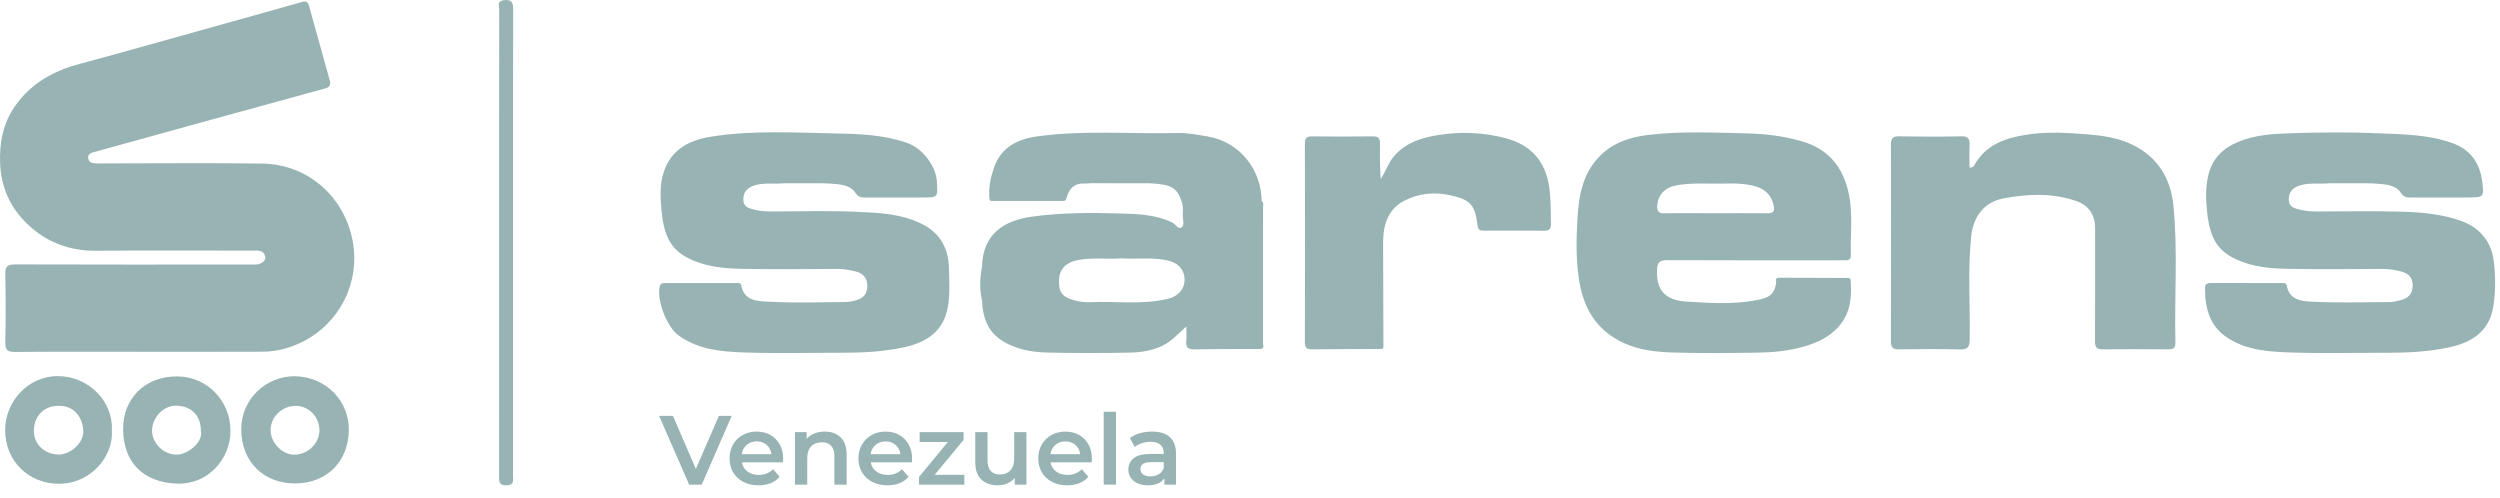
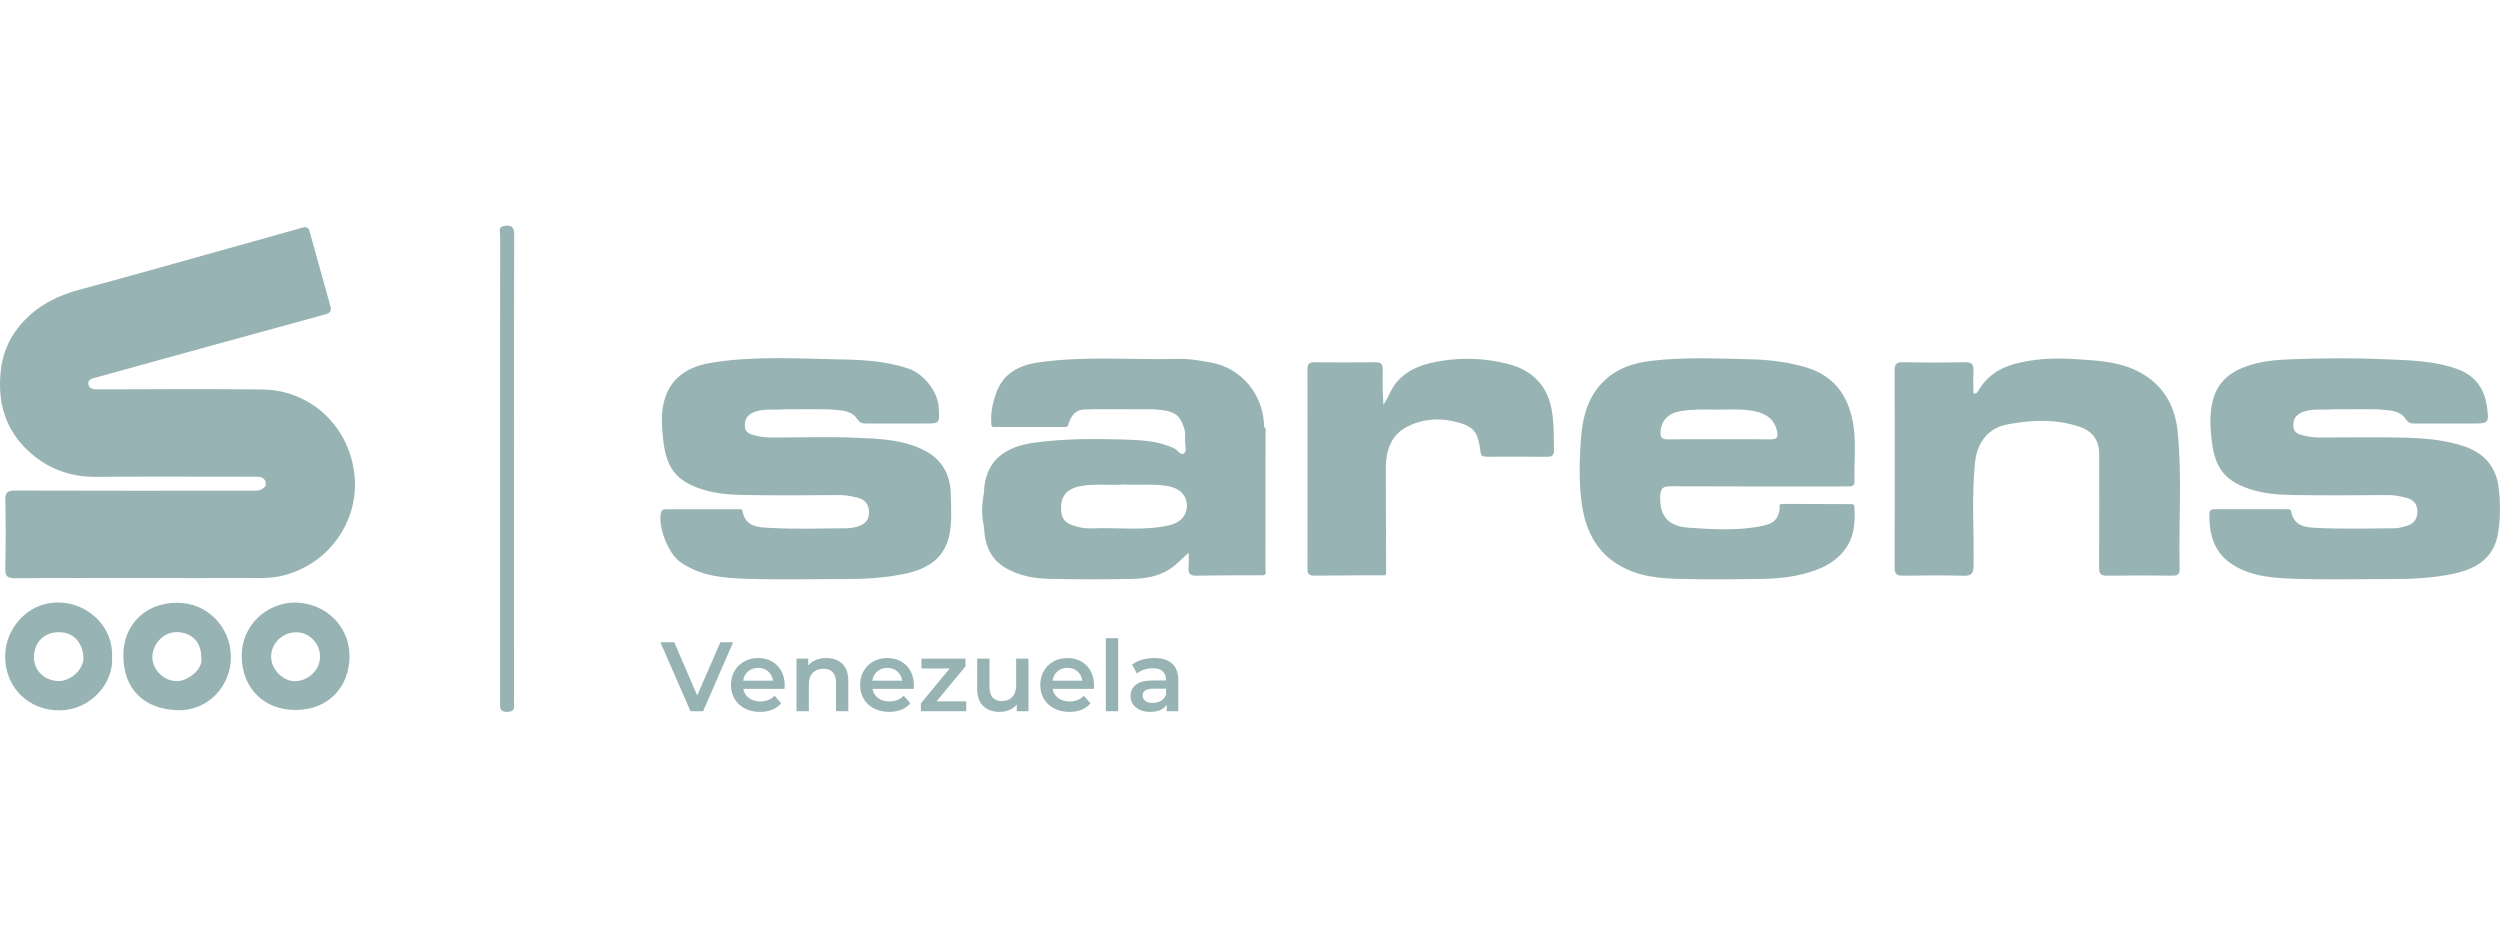
- <svg xmlns="http://www.w3.org/2000/svg" width="171" height="34" viewBox="0 0 171 34" fill="none">
-   <path fill-rule="evenodd" clip-rule="evenodd" d="M80.018 29.899C80.298 30.154 80.439 30.534 80.439 31.045V33.15H79.644V32.712C79.542 32.87 79.395 32.989 79.205 33.071C79.014 33.155 78.785 33.196 78.516 33.196C78.248 33.196 78.012 33.151 77.81 33.057C77.608 32.965 77.453 32.838 77.344 32.675C77.234 32.511 77.179 32.326 77.179 32.12C77.179 31.798 77.299 31.538 77.538 31.345C77.778 31.149 78.154 31.051 78.671 31.051H79.598V30.999C79.598 30.746 79.523 30.554 79.373 30.419C79.223 30.285 79 30.218 78.704 30.218C78.502 30.218 78.304 30.25 78.109 30.312C77.914 30.374 77.75 30.463 77.615 30.576L77.286 29.964C77.474 29.821 77.701 29.709 77.965 29.633C78.23 29.558 78.51 29.52 78.805 29.52C79.333 29.52 79.738 29.646 80.018 29.899ZM79.253 32.44C79.416 32.345 79.531 32.206 79.598 32.026V31.609H78.731C78.248 31.609 78.005 31.768 78.005 32.087C78.005 32.239 78.067 32.36 78.187 32.449C78.308 32.539 78.475 32.583 78.69 32.583C78.902 32.583 79.088 32.537 79.253 32.44ZM75.493 28.161H76.333V33.149H75.493V28.161ZM74.671 31.622H71.856C71.905 31.887 72.034 32.097 72.243 32.252C72.451 32.406 72.71 32.484 73.019 32.484C73.413 32.484 73.739 32.353 73.993 32.093L74.444 32.611C74.283 32.804 74.079 32.95 73.832 33.049C73.586 33.145 73.307 33.196 72.998 33.196C72.605 33.196 72.257 33.117 71.957 32.96C71.656 32.804 71.424 32.585 71.26 32.306C71.097 32.025 71.017 31.708 71.017 31.354C71.017 31.006 71.095 30.691 71.254 30.41C71.415 30.13 71.634 29.912 71.917 29.755C72.2 29.599 72.517 29.52 72.87 29.52C73.22 29.52 73.533 29.598 73.809 29.751C74.084 29.906 74.3 30.124 74.454 30.404C74.608 30.682 74.685 31.007 74.685 31.373C74.685 31.433 74.681 31.515 74.671 31.622ZM72.189 30.431C72.003 30.59 71.89 30.801 71.85 31.065H73.886C73.849 30.806 73.741 30.596 73.556 30.433C73.373 30.272 73.144 30.191 72.87 30.191C72.603 30.191 72.374 30.271 72.189 30.431ZM70.21 29.56V33.15H69.41V32.691C69.276 32.852 69.107 32.978 68.906 33.066C68.704 33.152 68.488 33.196 68.254 33.196C67.775 33.196 67.397 33.062 67.122 32.797C66.846 32.53 66.708 32.133 66.708 31.609V29.56H67.549V31.496C67.549 31.819 67.621 32.058 67.767 32.217C67.912 32.377 68.12 32.455 68.388 32.455C68.689 32.455 68.927 32.364 69.104 32.178C69.281 31.992 69.37 31.723 69.37 31.373V29.56H70.21ZM65.962 32.477V33.15H62.864V32.618L64.833 30.232H62.904V29.56H65.908V30.092L63.932 32.477H65.962ZM62.375 31.622H59.557C59.608 31.887 59.736 32.097 59.945 32.252C60.153 32.406 60.412 32.484 60.721 32.484C61.115 32.484 61.44 32.353 61.695 32.093L62.145 32.611C61.984 32.804 61.78 32.95 61.533 33.049C61.288 33.145 61.01 33.196 60.7 33.196C60.306 33.196 59.959 33.117 59.658 32.96C59.358 32.804 59.127 32.585 58.964 32.306C58.798 32.025 58.718 31.708 58.718 31.354C58.718 31.006 58.796 30.691 58.957 30.41C59.116 30.13 59.335 29.912 59.618 29.755C59.901 29.599 60.218 29.52 60.573 29.52C60.922 29.52 61.235 29.598 61.511 29.751C61.786 29.906 62.001 30.124 62.155 30.404C62.31 30.682 62.387 31.007 62.387 31.373C62.387 31.433 62.382 31.515 62.375 31.622ZM59.89 30.431C59.704 30.59 59.592 30.801 59.551 31.065H61.587C61.55 30.806 61.442 30.596 61.259 30.433C61.074 30.272 60.845 30.191 60.573 30.191C60.304 30.191 60.077 30.271 59.89 30.431ZM57.502 29.917C57.773 30.181 57.912 30.573 57.912 31.092V33.15H57.071V31.198C57.071 30.885 56.997 30.65 56.849 30.491C56.702 30.331 56.491 30.252 56.218 30.252C55.908 30.252 55.664 30.345 55.485 30.532C55.306 30.717 55.215 30.986 55.215 31.334V33.15H54.376V29.56H55.176V30.023C55.315 29.857 55.489 29.733 55.701 29.648C55.91 29.561 56.148 29.52 56.412 29.52C56.865 29.52 57.228 29.651 57.502 29.917ZM53.556 31.622H50.741C50.789 31.887 50.919 32.097 51.127 32.252C51.335 32.406 51.595 32.484 51.903 32.484C52.298 32.484 52.623 32.353 52.878 32.093L53.328 32.611C53.166 32.804 52.962 32.95 52.717 33.049C52.47 33.145 52.192 33.196 51.883 33.196C51.489 33.196 51.141 33.117 50.842 32.96C50.541 32.804 50.309 32.585 50.145 32.306C49.982 32.025 49.901 31.708 49.901 31.354C49.901 31.006 49.98 30.691 50.138 30.41C50.297 30.13 50.518 29.912 50.801 29.755C51.084 29.599 51.402 29.52 51.755 29.52C52.105 29.52 52.417 29.598 52.693 29.751C52.969 29.906 53.184 30.124 53.337 30.404C53.493 30.682 53.57 31.007 53.57 31.373C53.57 31.433 53.566 31.515 53.556 31.622ZM51.073 30.431C50.888 30.59 50.774 30.801 50.734 31.065H52.77C52.734 30.806 52.625 30.596 52.441 30.433C52.257 30.272 52.029 30.191 51.755 30.191C51.487 30.191 51.259 30.271 51.073 30.431ZM50.048 28.445L47.999 33.15H47.138L45.082 28.445H46.03L47.596 32.073L49.175 28.445H50.048ZM34.477 0.008C34.994 -0.046 35.103 0.166 35.102 0.646C35.085 4.997 35.092 9.349 35.092 13.701C35.092 19.98 35.093 26.26 35.09 32.54C35.09 32.836 35.197 33.171 34.665 33.195C34.088 33.221 34.136 32.89 34.137 32.517C34.14 27.212 34.139 21.906 34.139 16.6C34.139 11.295 34.136 5.989 34.146 0.682C34.146 0.435 33.965 0.063 34.477 0.008Z" fill="#98b3b3" />
-   <path fill-rule="evenodd" clip-rule="evenodd" d="M81.024 19.053C80.986 18.392 80.541 17.952 79.827 17.804C78.806 17.588 77.776 17.739 76.708 17.672C75.727 17.752 74.696 17.585 73.674 17.799C72.907 17.962 72.467 18.407 72.438 19.146C72.402 20 72.671 20.33 73.534 20.556C73.862 20.643 74.188 20.683 74.525 20.668C76.319 20.588 78.126 20.868 79.903 20.434C80.621 20.259 81.061 19.717 81.024 19.053ZM86.391 23.459C86.391 23.596 86.486 23.781 86.276 23.87C84.749 23.877 83.222 23.866 81.695 23.898C81.23 23.909 81.101 23.734 81.142 23.309C81.168 23.037 81.147 22.762 81.147 22.328C80.791 22.656 80.544 22.894 80.287 23.122C79.428 23.884 78.367 24.097 77.275 24.119C75.392 24.157 73.506 24.155 71.622 24.114C70.963 24.099 70.294 24.022 69.651 23.812C67.974 23.262 67.238 22.31 67.175 20.561C66.992 19.801 67.015 19.043 67.166 18.283C67.214 15.973 68.696 15.077 70.607 14.815C72.635 14.54 74.675 14.541 76.711 14.603C77.881 14.636 79.073 14.684 80.175 15.216C80.403 15.325 80.593 15.697 80.797 15.57C81.055 15.408 80.891 15.021 80.9 14.737C80.909 14.444 80.937 14.149 80.843 13.854C80.527 12.842 80.163 12.615 78.64 12.537C77.297 12.536 75.953 12.534 74.61 12.532C74.453 12.541 74.295 12.56 74.137 12.555C73.376 12.528 73.088 13.023 72.914 13.649C72.858 13.758 72.754 13.746 72.658 13.746C71.097 13.747 69.536 13.748 67.976 13.746C67.87 13.746 67.731 13.792 67.684 13.629C67.599 12.868 67.754 12.138 68.006 11.429C68.486 10.078 69.573 9.527 70.892 9.338C74.088 8.88 77.303 9.176 80.508 9.097C81.222 9.079 81.919 9.217 82.618 9.337C84.841 9.713 86.286 11.655 86.295 13.748C86.463 13.862 86.392 14.036 86.393 14.183C86.397 17.274 86.397 20.366 86.391 23.459ZM102.942 9.441C101.444 9.055 99.934 8.992 98.423 9.229C97.25 9.414 96.116 9.75 95.308 10.736C94.938 11.187 94.776 11.753 94.44 12.238C94.388 11.44 94.376 10.653 94.394 9.865C94.402 9.504 94.323 9.322 93.906 9.328C92.515 9.348 91.123 9.344 89.731 9.329C89.363 9.324 89.254 9.459 89.254 9.817C89.263 14.348 89.263 18.881 89.254 23.415C89.253 23.779 89.378 23.898 89.737 23.895C91.328 23.875 92.919 23.877 94.508 23.87C94.641 23.839 94.626 23.731 94.626 23.639C94.62 21.265 94.613 18.892 94.605 16.518C94.617 15.341 94.958 14.298 96.056 13.729C97.025 13.228 98.104 13.116 99.17 13.348C100.592 13.656 100.897 14.02 101.066 15.436C101.103 15.749 101.262 15.776 101.5 15.776C102.872 15.775 104.244 15.766 105.616 15.781C105.991 15.788 106.092 15.636 106.086 15.289C106.07 14.458 106.085 13.63 105.967 12.8C105.714 11.011 104.699 9.895 102.942 9.441ZM148.664 14.081C148.482 12.23 147.615 10.769 145.889 9.914C144.545 9.251 143.074 9.208 141.626 9.11C140.622 9.041 139.607 9.062 138.604 9.216C137.156 9.439 135.845 9.895 135.062 11.265C135.004 11.367 134.948 11.478 134.716 11.457C134.716 10.96 134.693 10.451 134.722 9.947C134.747 9.503 134.632 9.311 134.135 9.324C132.724 9.355 131.312 9.351 129.901 9.325C129.438 9.316 129.337 9.486 129.339 9.912C129.352 14.387 129.353 18.861 129.337 23.336C129.336 23.795 129.496 23.904 129.926 23.897C131.297 23.876 132.671 23.862 134.042 23.902C134.611 23.921 134.72 23.716 134.729 23.192C134.766 20.851 134.586 18.509 134.829 16.171C134.966 14.839 135.697 13.827 137.027 13.573C138.681 13.26 140.365 13.182 142.005 13.746C142.856 14.038 143.304 14.682 143.305 15.583C143.306 18.169 143.313 20.753 143.3 23.339C143.298 23.734 143.393 23.904 143.827 23.897C145.319 23.876 146.811 23.882 148.302 23.894C148.644 23.896 148.807 23.809 148.798 23.429C148.721 20.312 148.97 17.191 148.664 14.081ZM121.308 14.014C121.112 13.196 120.561 12.831 119.782 12.671C118.859 12.477 117.929 12.581 117.002 12.56C116.234 12.543 115.465 12.538 114.699 12.671C113.904 12.805 113.407 13.3 113.358 14.064C113.333 14.433 113.438 14.597 113.846 14.591C115.015 14.569 116.186 14.584 117.356 14.584C118.527 14.584 119.698 14.571 120.868 14.59C121.322 14.597 121.407 14.422 121.308 14.014ZM126.599 17.464C126.608 17.726 126.466 17.81 126.228 17.804C126.03 17.797 125.832 17.804 125.632 17.805C121.774 17.805 117.918 17.814 114.06 17.795C113.54 17.792 113.36 17.906 113.339 18.476C113.289 19.789 113.837 20.532 115.349 20.628C116.944 20.729 118.567 20.837 120.156 20.529C120.916 20.381 121.394 20.208 121.495 19.279C121.438 19.078 121.504 18.994 121.723 18.996C123.305 19.005 124.885 19.005 126.467 19.013C126.506 19.013 126.544 19.079 126.583 19.115C126.666 20.262 126.611 21.351 125.797 22.299C125.102 23.109 124.193 23.488 123.223 23.749C122.233 24.017 121.204 24.108 120.18 24.12C118.271 24.146 116.36 24.172 114.454 24.113C113.299 24.075 112.139 23.958 111.055 23.457C109.145 22.576 108.271 21.009 107.985 19.006C107.794 17.661 107.817 16.306 107.896 14.969C107.99 13.329 108.273 11.72 109.603 10.508C110.515 9.68 111.609 9.363 112.768 9.225C114.982 8.961 117.211 9.074 119.43 9.121C120.699 9.149 121.972 9.296 123.22 9.655C125.11 10.195 126.097 11.473 126.469 13.308C126.747 14.68 126.555 16.078 126.599 17.464ZM63.08 15.328C61.646 14.606 60.075 14.552 58.53 14.484C56.666 14.4 54.794 14.464 52.924 14.463C52.51 14.463 52.102 14.461 51.687 14.36C51.261 14.258 50.85 14.193 50.846 13.638C50.843 13.105 51.14 12.822 51.637 12.673C52.281 12.481 52.939 12.602 53.586 12.537C54.236 12.536 54.885 12.536 55.535 12.534C55.972 12.542 56.41 12.524 56.845 12.562C57.452 12.614 58.134 12.628 58.502 13.177C58.7 13.472 58.875 13.51 59.149 13.51C60.463 13.509 61.775 13.509 63.087 13.509C64.148 13.509 64.148 13.509 64.085 12.504C64.084 12.464 64.086 12.423 64.084 12.384C63.991 11.27 63.04 10.121 62.054 9.777C60.492 9.23 58.868 9.16 57.27 9.131C54.4 9.074 51.514 8.894 48.657 9.344C47.194 9.574 45.945 10.179 45.414 11.723C45.103 12.631 45.167 13.58 45.259 14.49C45.455 16.43 46.05 17.387 47.896 17.994C48.837 18.302 49.834 18.374 50.816 18.39C52.962 18.426 55.11 18.411 57.258 18.392C57.682 18.389 58.09 18.465 58.486 18.557C58.971 18.667 59.313 18.948 59.324 19.545C59.336 20.082 59.07 20.363 58.628 20.515C58.353 20.608 58.049 20.658 57.758 20.66C56.048 20.673 54.335 20.729 52.63 20.638C51.86 20.601 50.892 20.619 50.69 19.489C50.663 19.34 50.505 19.361 50.393 19.361C48.742 19.359 47.091 19.36 45.441 19.361C45.264 19.361 45.161 19.42 45.118 19.622C44.916 20.556 45.613 22.354 46.391 22.925C47.773 23.941 49.4 24.058 51.009 24.112C53.193 24.184 55.383 24.127 57.571 24.129C58.995 24.131 60.417 24.057 61.81 23.76C63.357 23.428 64.551 22.684 64.841 20.954C64.987 20.084 64.926 19.212 64.908 18.346C64.879 17.012 64.322 15.954 63.08 15.328ZM170.544 20.952C170.27 22.682 169.067 23.429 167.518 23.76C166.125 24.056 164.704 24.132 163.278 24.129C161.092 24.127 158.903 24.185 156.719 24.11C155.253 24.061 153.758 23.981 152.447 23.165C151.159 22.361 150.813 21.117 150.823 19.702C150.825 19.441 150.951 19.358 151.19 19.358C152.822 19.36 154.451 19.358 156.081 19.361C156.212 19.361 156.381 19.333 156.414 19.527C156.593 20.56 157.483 20.605 158.198 20.638C159.964 20.723 161.735 20.671 163.505 20.66C163.737 20.658 163.97 20.584 164.199 20.53C164.718 20.407 165.013 20.115 165.028 19.539C165.043 18.934 164.671 18.667 164.19 18.555C163.794 18.463 163.386 18.389 162.962 18.392C160.815 18.411 158.667 18.425 156.52 18.39C155.539 18.374 154.542 18.301 153.602 17.991C151.731 17.38 151.165 16.395 150.965 14.49C150.877 13.657 150.847 12.792 151.058 11.947C151.339 10.816 152.074 10.118 153.12 9.692C154.274 9.22 155.504 9.151 156.717 9.113C158.703 9.049 160.695 9.028 162.68 9.117C164.364 9.19 166.068 9.199 167.7 9.772C168.961 10.213 169.612 11.122 169.78 12.387C169.928 13.504 169.892 13.509 168.733 13.509C167.442 13.509 166.149 13.509 164.857 13.51C164.582 13.51 164.408 13.47 164.21 13.176C163.842 12.628 163.16 12.614 162.554 12.562C162.118 12.524 161.68 12.542 161.242 12.534C160.593 12.536 159.943 12.536 159.294 12.537C158.646 12.602 157.989 12.481 157.345 12.673C156.848 12.822 156.551 13.105 156.554 13.638C156.558 14.193 156.968 14.258 157.394 14.36C157.807 14.461 158.216 14.463 158.631 14.463C160.501 14.464 162.37 14.425 164.237 14.477C165.612 14.518 166.997 14.635 168.308 15.098C169.607 15.556 170.412 16.51 170.576 17.873C170.698 18.89 170.706 19.928 170.544 20.952ZM13.737 29.459C13.739 28.429 13.1 27.789 12.114 27.752C11.083 27.711 10.417 28.649 10.401 29.426C10.383 30.303 11.177 31.089 12.06 31.098C12.82 31.109 13.928 30.245 13.737 29.459ZM15.765 29.458C15.769 31.416 14.209 33.151 12.112 33.08C9.782 33.002 8.442 31.61 8.42 29.375C8.399 27.327 9.853 25.74 12.108 25.745C14.136 25.748 15.755 27.384 15.765 29.458ZM5.698 29.44C5.63 28.465 5.01 27.755 4.067 27.761C2.945 27.722 2.333 28.528 2.316 29.43C2.301 30.384 3.023 31.041 3.951 31.09C4.812 31.135 5.753 30.271 5.698 29.44ZM7.651 29.425C7.78 31.186 6.239 33.082 4.039 33.091C2.038 33.097 0.349 31.615 0.352 29.392C0.355 27.539 1.851 25.721 3.967 25.727C6.009 25.733 7.74 27.392 7.651 29.425ZM21.849 29.424C21.846 28.511 21.111 27.757 20.222 27.761C19.29 27.762 18.515 28.511 18.509 29.413C18.505 30.286 19.302 31.109 20.141 31.101C21.068 31.089 21.851 30.32 21.849 29.424ZM23.86 29.465C23.816 31.5 22.438 33.051 20.19 33.067C18.075 33.08 16.508 31.619 16.501 29.375C16.495 27.275 18.216 25.728 20.162 25.732C22.338 25.777 23.905 27.461 23.86 29.465ZM24.121 16.473C24.661 19.334 23.21 22.119 20.697 23.377C19.841 23.805 18.929 24.052 17.971 24.056C15.167 24.069 12.363 24.061 9.56 24.061C6.717 24.061 3.873 24.049 1.031 24.073C0.505 24.076 0.35 23.933 0.362 23.404C0.396 21.855 0.396 20.303 0.362 18.753C0.351 18.23 0.5 18.083 1.028 18.085C6.397 18.104 11.765 18.097 17.134 18.092C17.366 18.092 17.602 18.13 17.833 18.013C18.029 17.91 18.173 17.802 18.139 17.562C18.107 17.345 17.969 17.197 17.759 17.16C17.585 17.127 17.402 17.142 17.223 17.142C13.664 17.142 10.105 17.12 6.547 17.151C4.708 17.166 3.126 16.538 1.837 15.291C0.702 14.192 0.073 12.805 0.008 11.18C-0.05 9.734 0.216 8.395 1.064 7.205C2.145 5.688 3.656 4.85 5.43 4.375C8.62 3.519 11.797 2.611 14.98 1.726C16.873 1.197 18.767 0.673 20.657 0.134C20.938 0.055 21.064 0.137 21.136 0.397C21.609 2.102 22.09 3.803 22.558 5.509C22.631 5.778 22.576 5.959 22.231 6.053C17.016 7.475 11.807 8.914 6.599 10.357C6.348 10.425 5.98 10.471 6.034 10.833C6.082 11.156 6.402 11.18 6.699 11.18C10.437 11.173 14.175 11.141 17.913 11.186C21.06 11.225 23.551 13.455 24.121 16.473Z" fill="#98b3b3" />
+ <svg xmlns="http://www.w3.org/2000/svg" width="100%" height="100%" viewBox="0 0 160 60">
+   <path d="M75.017,42.47c0.262,0.238 0.394,0.596 0.394,1.075l0,1.972l-0.744,-0l0,-0.41c-0.096,0.147 -0.234,0.259 -0.412,0.337c-0.179,0.078 -0.394,0.117 -0.646,0.117c-0.252,-0 -0.473,-0.043 -0.662,-0.13c-0.189,-0.086 -0.335,-0.205 -0.437,-0.359c-0.103,-0.153 -0.155,-0.326 -0.155,-0.519c0,-0.303 0.113,-0.545 0.337,-0.728c0.225,-0.183 0.578,-0.274 1.062,-0.274l0.869,-0l0,-0.051c0,-0.235 -0.07,-0.415 -0.211,-0.542c-0.141,-0.126 -0.349,-0.189 -0.627,-0.189c-0.189,-0 -0.375,0.03 -0.557,0.088c-0.183,0.059 -0.337,0.141 -0.464,0.247l-0.308,-0.574c0.176,-0.134 0.388,-0.237 0.636,-0.309c0.248,-0.071 0.511,-0.107 0.788,-0.107c0.495,-0 0.874,0.119 1.137,0.356Zm-0.718,2.382c0.153,-0.09 0.261,-0.219 0.324,-0.388l0,-0.39l-0.813,-0c-0.453,-0 -0.68,0.149 -0.68,0.447c0,0.143 0.057,0.256 0.17,0.34c0.114,0.084 0.271,0.126 0.472,0.126c0.198,-0 0.373,-0.045 0.527,-0.135Zm-3.525,-4.011l0.788,-0l0,4.675l-0.788,-0l0,-4.675Zm-0.769,3.245l-2.64,-0c0.046,0.248 0.167,0.445 0.363,0.59c0.195,0.144 0.438,0.217 0.727,0.217c0.37,-0 0.675,-0.122 0.914,-0.366l0.422,0.485c-0.151,0.181 -0.342,0.318 -0.573,0.41c-0.231,0.092 -0.492,0.139 -0.782,0.139c-0.369,-0 -0.695,-0.074 -0.976,-0.221c-0.282,-0.147 -0.499,-0.352 -0.653,-0.614c-0.153,-0.263 -0.229,-0.56 -0.229,-0.892c0,-0.327 0.074,-0.622 0.223,-0.885c0.15,-0.262 0.356,-0.467 0.621,-0.614c0.265,-0.147 0.563,-0.221 0.894,-0.221c0.328,-0 0.621,0.073 0.88,0.217c0.258,0.146 0.46,0.349 0.604,0.612c0.145,0.262 0.218,0.566 0.218,0.91c0,0.055 -0.004,0.132 -0.013,0.233Zm-2.328,-1.118c-0.174,0.149 -0.28,0.347 -0.318,0.596l1.909,-0c-0.034,-0.244 -0.136,-0.441 -0.309,-0.593c-0.172,-0.151 -0.386,-0.227 -0.643,-0.227c-0.251,-0 -0.465,0.075 -0.639,0.224Zm-1.855,-0.816l0,3.365l-0.75,-0l0,-0.429c-0.126,0.151 -0.284,0.268 -0.472,0.35c-0.19,0.082 -0.393,0.123 -0.612,0.123c-0.449,-0 -0.803,-0.126 -1.061,-0.375c-0.259,-0.25 -0.388,-0.621 -0.388,-1.112l0,-1.922l0.788,-0l0,1.815c0,0.302 0.068,0.528 0.205,0.677c0.136,0.149 0.33,0.223 0.582,0.223c0.282,-0 0.505,-0.087 0.671,-0.261c0.166,-0.174 0.249,-0.425 0.249,-0.753l0,-1.701l0.788,-0Zm-3.982,2.734l0,0.631l-2.905,-0l0,-0.498l1.846,-2.237l-1.808,-0l0,-0.63l2.816,-0l0,0.498l-1.852,2.236l1.903,-0Zm-3.364,-0.8l-2.641,-0c0.047,0.248 0.168,0.445 0.363,0.59c0.195,0.144 0.438,0.217 0.728,0.217c0.369,-0 0.674,-0.122 0.913,-0.366l0.422,0.485c-0.151,0.181 -0.342,0.318 -0.573,0.41c-0.231,0.092 -0.492,0.139 -0.781,0.139c-0.37,-0 -0.696,-0.074 -0.977,-0.221c-0.282,-0.147 -0.499,-0.352 -0.652,-0.614c-0.154,-0.263 -0.23,-0.56 -0.23,-0.892c0,-0.327 0.074,-0.622 0.224,-0.885c0.149,-0.262 0.355,-0.467 0.62,-0.614c0.265,-0.147 0.563,-0.221 0.895,-0.221c0.327,-0 0.621,0.073 0.879,0.217c0.258,0.146 0.46,0.349 0.604,0.612c0.146,0.262 0.218,0.566 0.218,0.91c0,0.055 -0.004,0.132 -0.012,0.233Zm-2.329,-1.118c-0.174,0.149 -0.28,0.347 -0.318,0.596l1.909,-0c-0.034,-0.244 -0.136,-0.441 -0.308,-0.593c-0.173,-0.151 -0.387,-0.227 -0.643,-0.227c-0.252,-0 -0.465,0.075 -0.64,0.224Zm-2.239,-0.482c0.255,0.248 0.384,0.616 0.384,1.103l0,1.928l-0.788,-0l0,-1.828c0,-0.294 -0.069,-0.515 -0.208,-0.664c-0.138,-0.15 -0.336,-0.224 -0.592,-0.224c-0.29,-0 -0.519,0.087 -0.687,0.262c-0.168,0.174 -0.252,0.425 -0.252,0.752l0,1.702l-0.787,-0l0,-3.365l0.749,-0l0,0.435c0.131,-0.156 0.294,-0.273 0.492,-0.353c0.197,-0.08 0.42,-0.12 0.668,-0.12c0.424,-0 0.764,0.124 1.021,0.372Zm-3.699,1.6l-2.64,-0c0.046,0.248 0.167,0.445 0.363,0.59c0.195,0.144 0.438,0.217 0.727,0.217c0.37,-0 0.675,-0.122 0.914,-0.366l0.422,0.485c-0.151,0.181 -0.343,0.318 -0.573,0.41c-0.232,0.092 -0.492,0.139 -0.782,0.139c-0.369,-0 -0.695,-0.074 -0.976,-0.221c-0.282,-0.147 -0.499,-0.352 -0.653,-0.614c-0.153,-0.263 -0.229,-0.56 -0.229,-0.892c0,-0.327 0.074,-0.622 0.223,-0.885c0.149,-0.262 0.356,-0.467 0.621,-0.614c0.265,-0.147 0.563,-0.221 0.894,-0.221c0.328,-0 0.621,0.073 0.88,0.217c0.258,0.146 0.46,0.349 0.604,0.612c0.145,0.262 0.218,0.566 0.218,0.91c0,0.055 -0.004,0.132 -0.013,0.233Zm-2.328,-1.118c-0.174,0.149 -0.28,0.347 -0.318,0.596l1.909,-0c-0.034,-0.244 -0.136,-0.441 -0.309,-0.593c-0.172,-0.151 -0.386,-0.227 -0.643,-0.227c-0.251,-0 -0.465,0.075 -0.639,0.224Zm-0.961,-1.862l-1.921,4.411l-0.807,-0l-1.928,-4.411l0.889,-0l1.468,3.402l1.48,-3.402l0.819,-0Zm-14.598,-26.659c0.485,-0.051 0.587,0.148 0.586,0.598c-0.015,4.079 -0.009,8.159 -0.009,12.239c0,5.887 0.001,11.774 -0.002,17.661c0,0.278 0.1,0.592 -0.399,0.614c-0.54,0.024 -0.496,-0.286 -0.495,-0.635c0.003,-4.974 0.002,-9.948 0.002,-14.922c0,-4.974 -0.003,-9.948 0.007,-14.923c0,-0.232 -0.17,-0.581 0.31,-0.632Zm48.669,21.985c0,0.129 0.09,0.303 -0.107,0.386c-1.431,0.006 -2.863,-0.003 -4.295,0.027c-0.436,0.009 -0.557,-0.155 -0.519,-0.553c0.025,-0.255 0.005,-0.514 0.005,-0.92c-0.334,0.308 -0.565,0.531 -0.806,0.744c-0.806,0.716 -1.8,0.915 -2.823,0.935c-1.766,0.035 -3.534,0.034 -5.3,-0.005c-0.618,-0.014 -1.245,-0.086 -1.848,-0.283c-1.573,-0.516 -2.262,-1.409 -2.321,-3.048c-0.172,-0.711 -0.15,-1.423 -0.008,-2.135c0.044,-2.165 1.434,-3.006 3.225,-3.25c1.902,-0.26 3.814,-0.258 5.722,-0.201c1.097,0.033 2.215,0.077 3.248,0.575c0.214,0.103 0.392,0.451 0.583,0.332c0.242,-0.152 0.088,-0.513 0.097,-0.781c0.008,-0.274 0.034,-0.55 -0.053,-0.828c-0.297,-0.948 -0.638,-1.16 -2.066,-1.235l-3.778,-0.003c-0.148,0.007 -0.296,0.025 -0.444,0.02c-0.713,-0.025 -0.983,0.44 -1.146,1.026c-0.053,0.102 -0.15,0.092 -0.24,0.092c-1.463,0.001 -2.927,0.002 -4.39,-0.001c-0.099,-0 -0.229,0.045 -0.273,-0.109c-0.08,-0.714 0.065,-1.398 0.301,-2.063c0.45,-1.267 1.47,-1.783 2.706,-1.96c2.996,-0.43 6.011,-0.151 9.016,-0.226c0.669,-0.017 1.322,0.113 1.977,0.224c2.084,0.353 3.44,2.175 3.448,4.137c0.158,0.107 0.09,0.27 0.091,0.408c0.004,2.898 0.004,5.796 -0.002,8.695Zm-5.031,-4.13c-0.035,-0.62 -0.453,-1.032 -1.122,-1.172c-0.957,-0.201 -1.923,-0.059 -2.925,-0.123c-0.919,0.075 -1.885,-0.082 -2.843,0.12c-0.72,0.152 -1.132,0.57 -1.16,1.262c-0.033,0.801 0.219,1.11 1.028,1.322c0.308,0.081 0.614,0.119 0.93,0.105c1.681,-0.075 3.375,0.187 5.041,-0.219c0.673,-0.165 1.086,-0.672 1.051,-1.295Zm20.548,-9.011c1.647,0.426 2.599,1.471 2.836,3.149c0.111,0.778 0.096,1.554 0.112,2.332c0.006,0.327 -0.089,0.468 -0.441,0.463c-1.286,-0.015 -2.572,-0.007 -3.858,-0.005c-0.224,-0 -0.373,-0.025 -0.408,-0.319c-0.158,-1.328 -0.444,-1.669 -1.777,-1.958c-0.999,-0.217 -2.012,-0.112 -2.919,0.358c-1.03,0.534 -1.35,1.512 -1.361,2.615l0.02,6.674c0,0.088 0.014,0.189 -0.11,0.218c-1.491,0.006 -2.982,0.004 -4.473,0.023c-0.337,0.004 -0.454,-0.109 -0.453,-0.45c0.008,-4.25 0.008,-8.499 0,-12.749c0,-0.334 0.102,-0.461 0.447,-0.457c1.305,0.015 2.61,0.018 3.914,-0.001c0.391,-0.006 0.465,0.166 0.457,0.504c-0.016,0.738 -0.005,1.476 0.043,2.225c0.315,-0.455 0.467,-0.985 0.814,-1.408c0.758,-0.925 1.821,-1.239 2.921,-1.412c1.417,-0.223 2.831,-0.165 4.236,0.198Zm42.865,4.35c0.287,2.915 0.053,5.842 0.125,8.763c0.009,0.357 -0.144,0.439 -0.465,0.436c-1.398,-0.011 -2.797,-0.017 -4.195,0.004c-0.407,0.006 -0.496,-0.154 -0.494,-0.525c0.012,-2.424 0.006,-4.847 0.005,-7.27c-0.001,-0.844 -0.421,-1.449 -1.219,-1.723c-1.538,-0.529 -3.116,-0.456 -4.667,-0.161c-1.247,0.237 -1.932,1.186 -2.061,2.434c-0.227,2.193 -0.058,4.389 -0.094,6.584c-0.008,0.49 -0.11,0.682 -0.644,0.666c-1.285,-0.039 -2.573,-0.026 -3.859,-0.005c-0.402,0.006 -0.552,-0.096 -0.551,-0.527c0.015,-4.195 0.014,-8.389 0.002,-12.584c-0.002,-0.4 0.092,-0.56 0.526,-0.551c1.323,0.025 2.647,0.028 3.97,-0.002c0.466,-0.011 0.574,0.169 0.55,0.585c-0.027,0.473 -0.006,0.949 -0.006,1.416c0.218,0.019 0.27,-0.085 0.324,-0.18c0.735,-1.284 1.964,-1.713 3.321,-1.921c0.941,-0.144 1.892,-0.165 2.834,-0.1c1.357,0.093 2.736,0.132 3.996,0.755c1.618,0.8 2.431,2.17 2.602,3.906Zm-20.686,3.171c0.008,0.247 -0.125,0.324 -0.348,0.318c-0.186,-0.005 -0.372,0.001 -0.559,0.002c-3.616,-0 -7.232,0.008 -10.849,-0.01c-0.487,-0.002 -0.656,0.104 -0.676,0.638c-0.046,1.233 0.467,1.929 1.885,2.019c1.495,0.094 3.017,0.195 4.506,-0.094c0.712,-0.139 1.161,-0.301 1.256,-1.171c-0.053,-0.188 0.008,-0.267 0.213,-0.265c1.483,0.007 2.965,0.007 4.448,0.015c0.036,-0 0.072,0.063 0.109,0.097c0.077,1.074 0.026,2.096 -0.737,2.984c-0.652,0.759 -1.504,1.115 -2.413,1.36c-0.929,0.25 -1.893,0.336 -2.853,0.348c-1.79,0.023 -3.581,0.047 -5.368,-0.008c-1.083,-0.034 -2.171,-0.145 -3.187,-0.614c-1.79,-0.827 -2.61,-2.296 -2.878,-4.174c-0.179,-1.261 -0.157,-2.53 -0.084,-3.785c0.089,-1.537 0.354,-3.045 1.601,-4.181c0.855,-0.777 1.881,-1.073 2.967,-1.203c2.076,-0.247 4.166,-0.141 6.246,-0.097c1.189,0.025 2.383,0.163 3.553,0.499c1.772,0.508 2.697,1.705 3.046,3.426c0.261,1.287 0.081,2.597 0.122,3.896Zm-4.96,-3.235c-0.184,-0.767 -0.701,-1.108 -1.431,-1.259c-0.866,-0.181 -1.737,-0.085 -2.606,-0.104c-0.721,-0.015 -1.441,-0.02 -2.16,0.104c-0.745,0.127 -1.211,0.591 -1.257,1.306c-0.023,0.347 0.076,0.501 0.458,0.494c1.096,-0.02 2.194,-0.007 3.291,-0.007c1.097,-0 2.195,-0.012 3.292,0.006c0.426,0.007 0.505,-0.157 0.413,-0.54Zm-54.589,1.234c1.164,0.586 1.686,1.577 1.713,2.827c0.017,0.813 0.075,1.63 -0.062,2.447c-0.273,1.621 -1.392,2.318 -2.842,2.629c-1.306,0.28 -2.639,0.348 -3.975,0.347c-2.05,-0.003 -4.103,0.05 -6.151,-0.017c-1.509,-0.049 -3.034,-0.16 -4.329,-1.112c-0.73,-0.536 -1.383,-2.221 -1.194,-3.096c0.041,-0.19 0.137,-0.245 0.303,-0.245c1.547,-0.001 3.095,-0.002 4.642,-0c0.105,-0 0.254,-0.021 0.279,0.12c0.189,1.06 1.097,1.041 1.818,1.078c1.599,0.083 3.205,0.032 4.808,0.02c0.273,-0.002 0.558,-0.049 0.816,-0.137c0.414,-0.143 0.664,-0.406 0.653,-0.91c-0.011,-0.559 -0.331,-0.823 -0.786,-0.926c-0.372,-0.085 -0.754,-0.157 -1.152,-0.153c-2.013,0.018 -4.027,0.032 -6.039,-0.003c-0.921,-0.015 -1.855,-0.083 -2.737,-0.372c-1.731,-0.568 -2.289,-1.465 -2.473,-3.283c-0.086,-0.854 -0.146,-1.744 0.146,-2.596c0.497,-1.447 1.669,-2.013 3.04,-2.229c2.679,-0.423 5.384,-0.253 8.075,-0.201c1.498,0.028 3.02,0.094 4.485,0.606c0.924,0.323 1.816,1.401 1.902,2.445c0.003,0.037 0,0.074 0.002,0.112c0.059,0.943 0.059,0.943 -0.936,0.943c-1.23,-0 -2.46,-0.001 -3.691,0.001c-0.258,-0 -0.422,-0.036 -0.607,-0.312c-0.345,-0.515 -0.984,-0.528 -1.554,-0.578c-0.407,-0.035 -0.818,-0.019 -1.228,-0.026l-1.827,0.002c-0.607,0.063 -1.224,-0.051 -1.827,0.129c-0.466,0.139 -0.745,0.406 -0.742,0.905c0.004,0.519 0.389,0.58 0.789,0.677c0.388,0.093 0.771,0.096 1.159,0.096c1.753,0.002 3.508,-0.059 5.256,0.02c1.448,0.064 2.921,0.114 4.266,0.792Zm100.747,5.272c-0.256,1.622 -1.384,2.322 -2.836,2.631c-1.307,0.279 -2.639,0.349 -3.975,0.347c-2.05,-0.003 -4.102,0.051 -6.15,-0.018c-1.374,-0.046 -2.776,-0.121 -4.005,-0.887c-1.207,-0.752 -1.531,-1.92 -1.522,-3.246c0.002,-0.245 0.119,-0.323 0.344,-0.323c1.529,0.003 3.057,-0 4.586,0.004c0.122,-0 0.28,-0.026 0.311,0.156c0.169,0.967 1.003,1.009 1.673,1.041c1.655,0.08 3.316,0.031 4.975,0.021c0.217,-0.002 0.436,-0.072 0.651,-0.123c0.486,-0.116 0.763,-0.388 0.777,-0.928c0.014,-0.568 -0.335,-0.819 -0.786,-0.923c-0.371,-0.086 -0.754,-0.156 -1.151,-0.152c-2.013,0.018 -4.026,0.031 -6.039,-0.003c-0.92,-0.015 -1.854,-0.084 -2.736,-0.373c-1.754,-0.574 -2.284,-1.496 -2.472,-3.282c-0.083,-0.781 -0.111,-1.592 0.087,-2.384c0.264,-1.061 0.952,-1.715 1.933,-2.115c1.082,-0.443 2.235,-0.508 3.372,-0.544c1.862,-0.058 3.73,-0.079 5.59,0.004c1.579,0.07 3.177,0.078 4.707,0.615c1.182,0.414 1.793,1.266 1.95,2.451c0.139,1.048 0.104,1.053 -0.981,1.053c-1.211,-0 -2.423,-0.001 -3.634,0.001c-0.259,-0 -0.422,-0.037 -0.607,-0.313c-0.345,-0.514 -0.984,-0.527 -1.553,-0.577c-0.408,-0.035 -0.819,-0.019 -1.229,-0.026l-1.827,0.002c-0.607,0.063 -1.223,-0.051 -1.827,0.129c-0.466,0.139 -0.745,0.405 -0.742,0.905c0.004,0.519 0.389,0.58 0.788,0.677c0.388,0.093 0.771,0.096 1.159,0.096c1.753,0.002 3.506,-0.037 5.256,0.014c1.289,0.037 2.587,0.148 3.817,0.581c1.218,0.429 1.972,1.323 2.126,2.601c0.114,0.953 0.122,1.927 -0.03,2.888Zm-145.106,7.974c0.004,1.835 -1.458,3.461 -3.424,3.395c-2.185,-0.074 -3.441,-1.377 -3.462,-3.474c-0.019,-1.92 1.344,-3.406 3.458,-3.402c1.902,0.003 3.419,1.535 3.428,3.481Zm-1.901,0.001c0.003,-0.966 -0.597,-1.565 -1.521,-1.601c-0.967,-0.038 -1.591,0.841 -1.606,1.569c-0.017,0.822 0.728,1.559 1.556,1.569c0.712,0.009 1.751,-0.801 1.571,-1.537Zm-5.705,-0.033c0.121,1.652 -1.324,3.43 -3.386,3.437c-1.876,0.006 -3.46,-1.384 -3.457,-3.468c0.003,-1.736 1.405,-3.441 3.389,-3.435c1.914,0.006 3.537,1.561 3.454,3.466Zm-1.832,0.015c-0.063,-0.914 -0.645,-1.581 -1.528,-1.575c-1.052,-0.037 -1.626,0.719 -1.641,1.565c-0.015,0.894 0.662,1.511 1.532,1.556c0.807,0.043 1.69,-0.767 1.637,-1.546Zm17.028,0.023c-0.041,1.907 -1.334,3.362 -3.441,3.376c-1.983,0.013 -3.452,-1.357 -3.458,-3.461c-0.006,-1.968 1.608,-3.417 3.432,-3.415c2.04,0.042 3.509,1.622 3.467,3.5Zm-1.886,-0.039c-0.002,-0.856 -0.691,-1.562 -1.524,-1.559c-0.875,0.002 -1.602,0.703 -1.607,1.549c-0.004,0.819 0.743,1.591 1.53,1.582c0.869,-0.011 1.603,-0.732 1.601,-1.572Zm2.13,-12.142c0.507,2.684 -0.854,5.294 -3.21,6.473c-0.802,0.401 -1.657,0.634 -2.556,0.638c-2.628,0.011 -5.257,0.004 -7.885,0.004c-2.665,-0 -5.331,-0.012 -7.996,0.011c-0.493,0.004 -0.638,-0.132 -0.627,-0.626c0.032,-1.453 0.032,-2.908 0,-4.361c-0.01,-0.491 0.13,-0.629 0.625,-0.627c5.033,0.018 10.066,0.011 15.099,0.008c0.218,-0 0.439,0.035 0.655,-0.076c0.185,-0.096 0.319,-0.197 0.287,-0.421c-0.03,-0.204 -0.159,-0.342 -0.356,-0.378c-0.163,-0.03 -0.335,-0.017 -0.502,-0.017c-3.337,-0 -6.674,-0.02 -10.01,0.008c-1.723,0.015 -3.207,-0.573 -4.415,-1.743c-1.064,-1.031 -1.654,-2.331 -1.715,-3.855c-0.054,-1.354 0.195,-2.61 0.99,-3.726c1.014,-1.422 2.43,-2.208 4.094,-2.654c2.991,-0.801 5.969,-1.652 8.953,-2.483c1.775,-0.494 3.55,-0.986 5.322,-1.491c0.264,-0.075 0.381,0.002 0.449,0.246c0.444,1.598 0.894,3.193 1.333,4.792c0.069,0.253 0.017,0.423 -0.307,0.511c-4.888,1.333 -9.772,2.682 -14.654,4.034c-0.236,0.065 -0.581,0.108 -0.531,0.446c0.046,0.304 0.346,0.325 0.624,0.325c3.504,-0.005 7.009,-0.036 10.513,0.007c2.95,0.037 5.286,2.127 5.82,4.955Z" style="fill:#98b3b3;" />
</svg>
